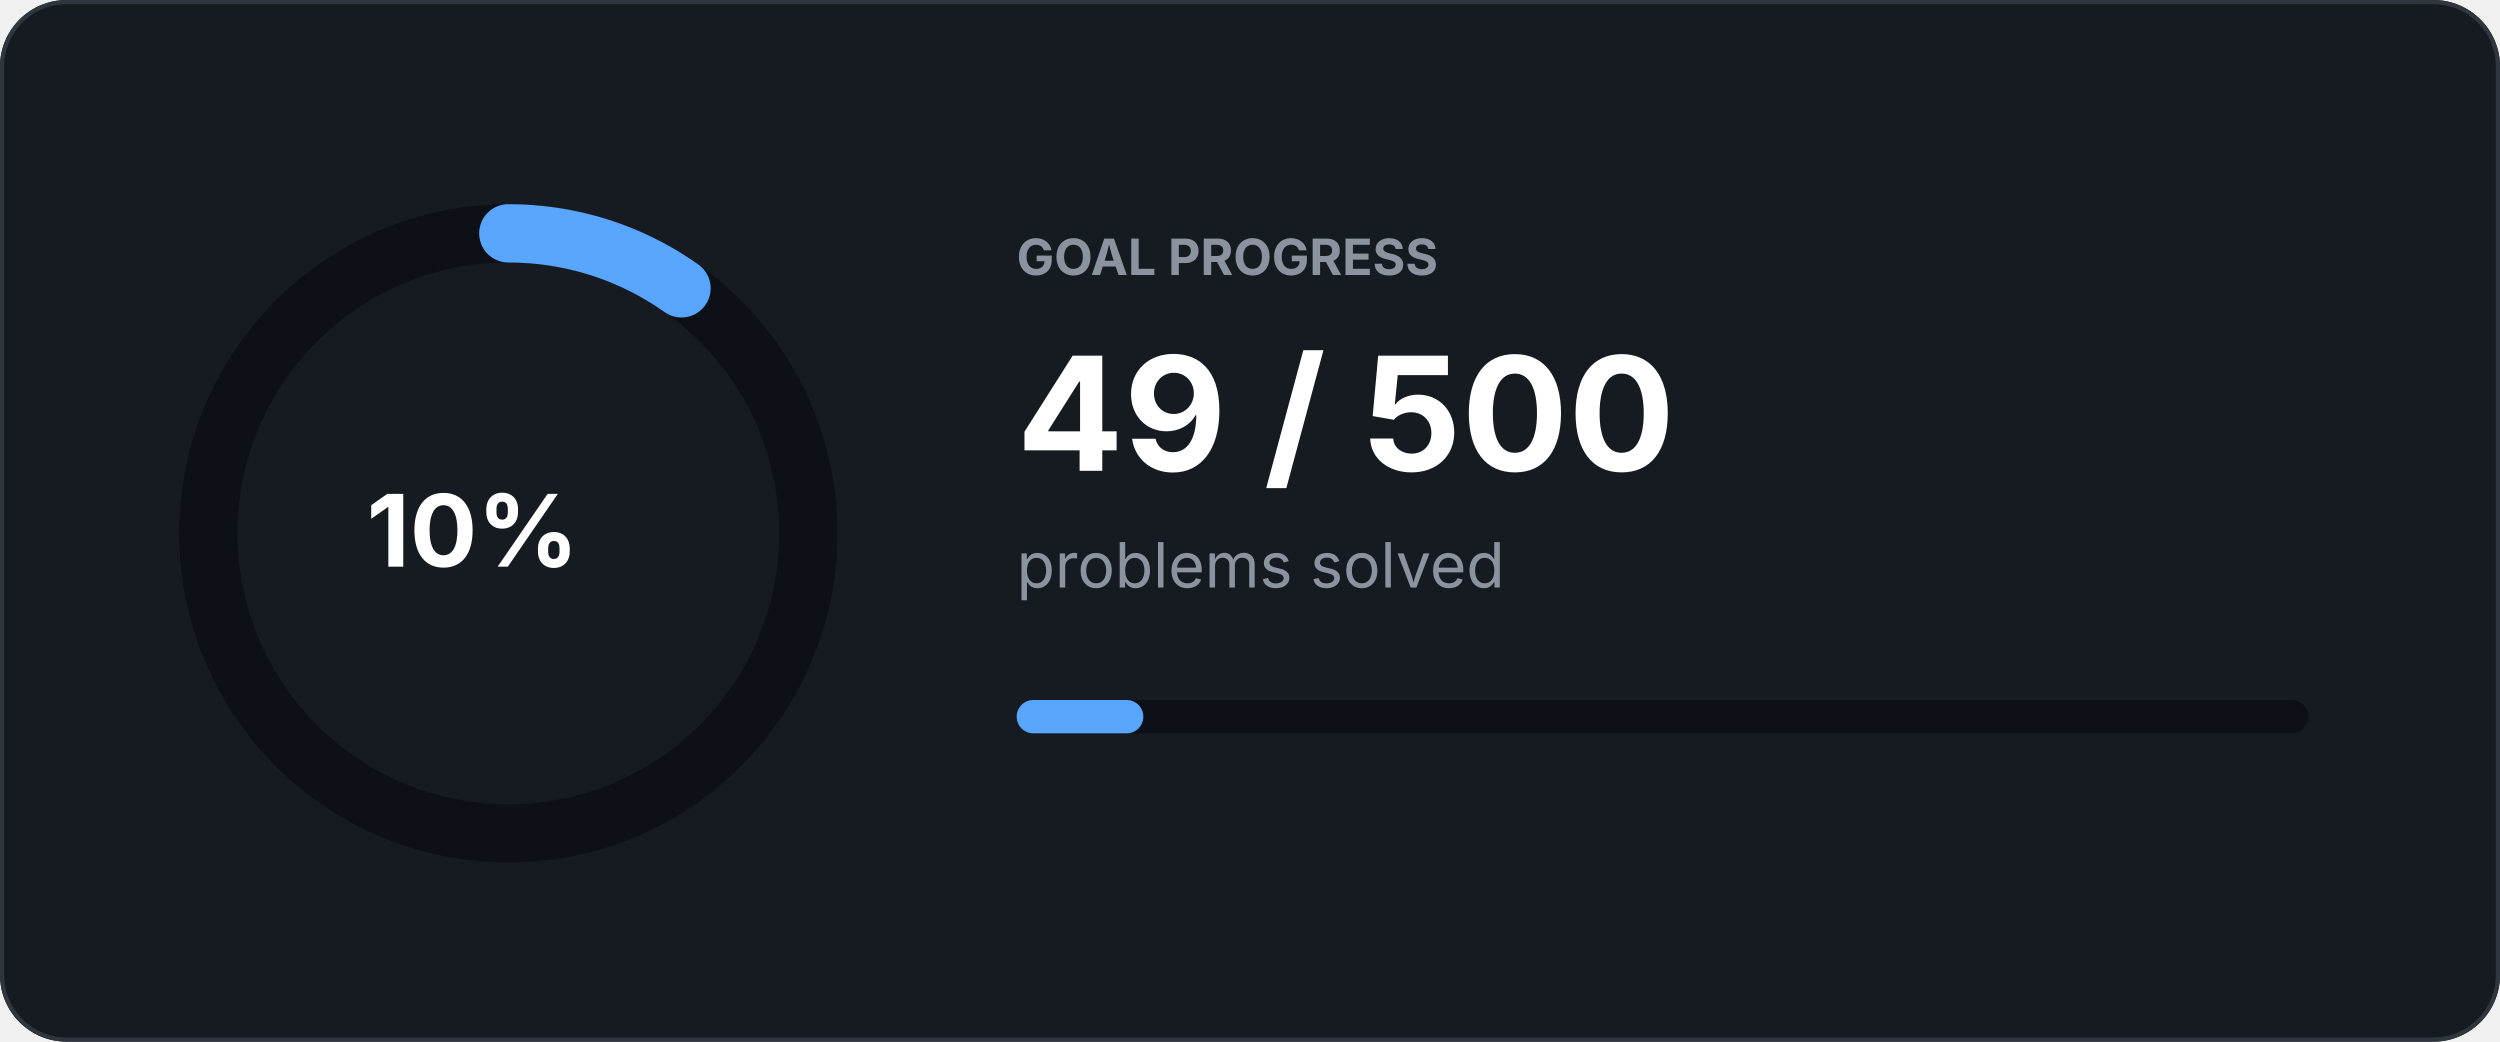
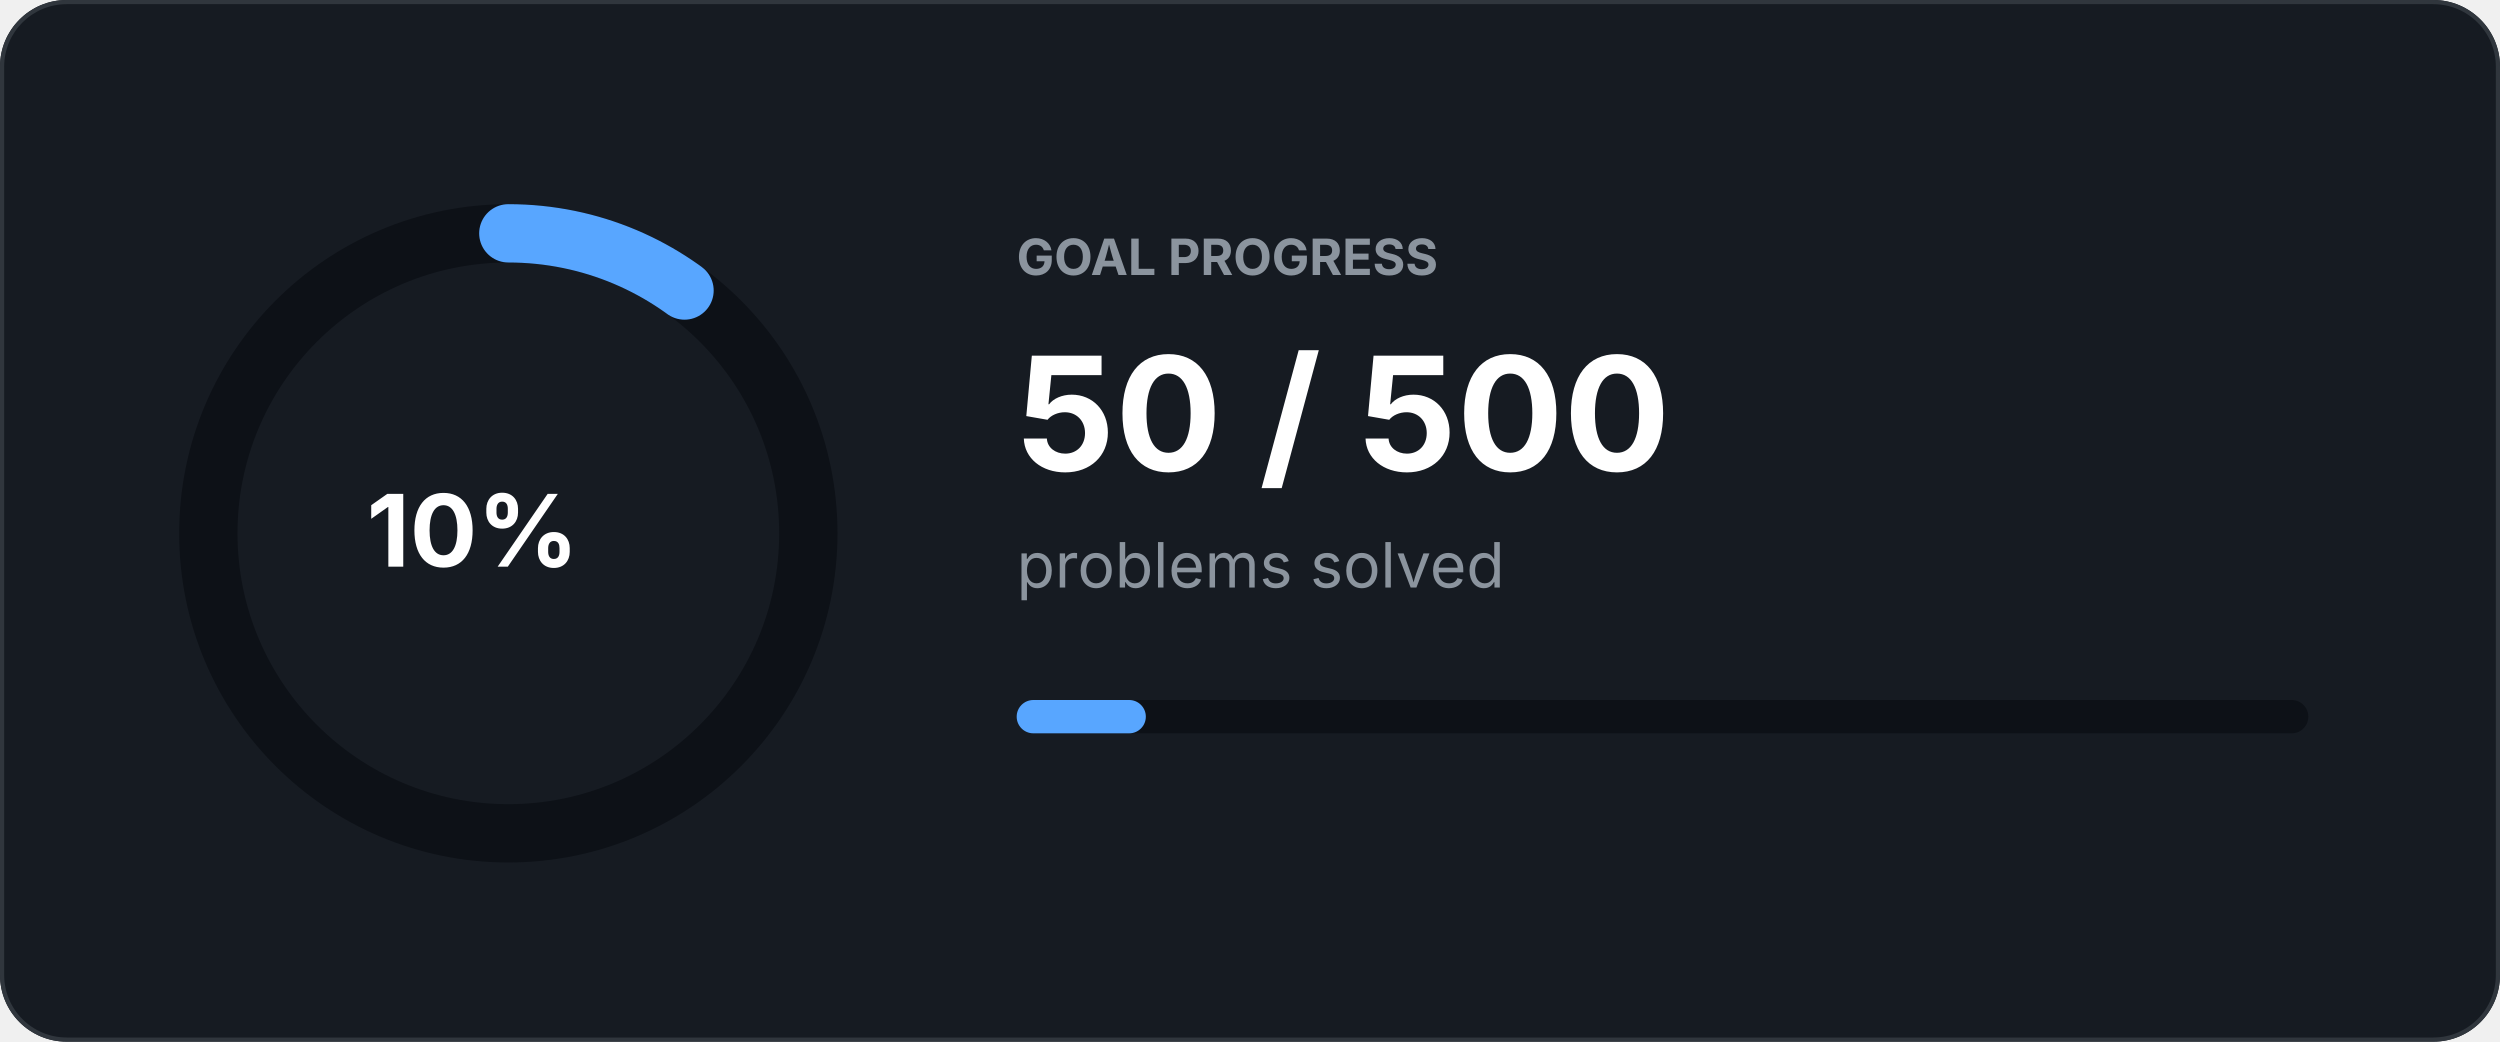
<svg xmlns="http://www.w3.org/2000/svg" width="600" height="250" viewBox="0 0 600 250">
  <rect width="100%" height="100%" rx="16" fill="#161B22" />
  <rect x="0.5" y="0.5" width="599" height="249" rx="15.5" fill="none" stroke="#30363D" />
  <circle cx="122" cy="128" r="72" fill="none" stroke="#0D1117" stroke-width="14" />
-   <circle cx="122" cy="128" r="72" fill="none" stroke="#58A6FF" stroke-width="14" stroke-linecap="round" transform="rotate(-90 122 128)" stroke-dasharray="44.3 452.4" />
+   <circle cx="122" cy="128" r="72" fill="none" stroke="#58A6FF" stroke-width="14" stroke-linecap="round" transform="rotate(-90 122 128)" stroke-dasharray="45.2 452.4" />
  <text x="88" y="136" fill="#FFFFFF" font-family="-apple-system,BlinkMacSystemFont,Segoe UI,sans-serif" font-size="24" font-weight="700">10%</text>
  <text x="244" y="66" fill="#8B949E" font-family="-apple-system,BlinkMacSystemFont,Segoe UI,sans-serif" font-size="12" font-weight="700">GOAL PROGRESS</text>
-   <text x="244" y="113" fill="#FFFFFF" font-family="-apple-system,BlinkMacSystemFont,Segoe UI,sans-serif" font-size="38" font-weight="700">49 / 500</text>
+   <text x="244" y="113" fill="#FFFFFF" font-family="-apple-system,BlinkMacSystemFont,Segoe UI,sans-serif" font-size="38" font-weight="700">50 / 500</text>
  <text x="244" y="141" fill="#8B949E" font-family="-apple-system,BlinkMacSystemFont,Segoe UI,sans-serif" font-size="15" font-weight="400">problems solved</text>
  <rect x="244" y="168" width="310" height="8" rx="4" fill="#0D1117" />
-   <rect x="244" y="168" width="30.4" height="8" rx="4" fill="#58A6FF" />
+   <rect x="244" y="168" width="31.0" height="8" rx="4" fill="#58A6FF" />
</svg>
